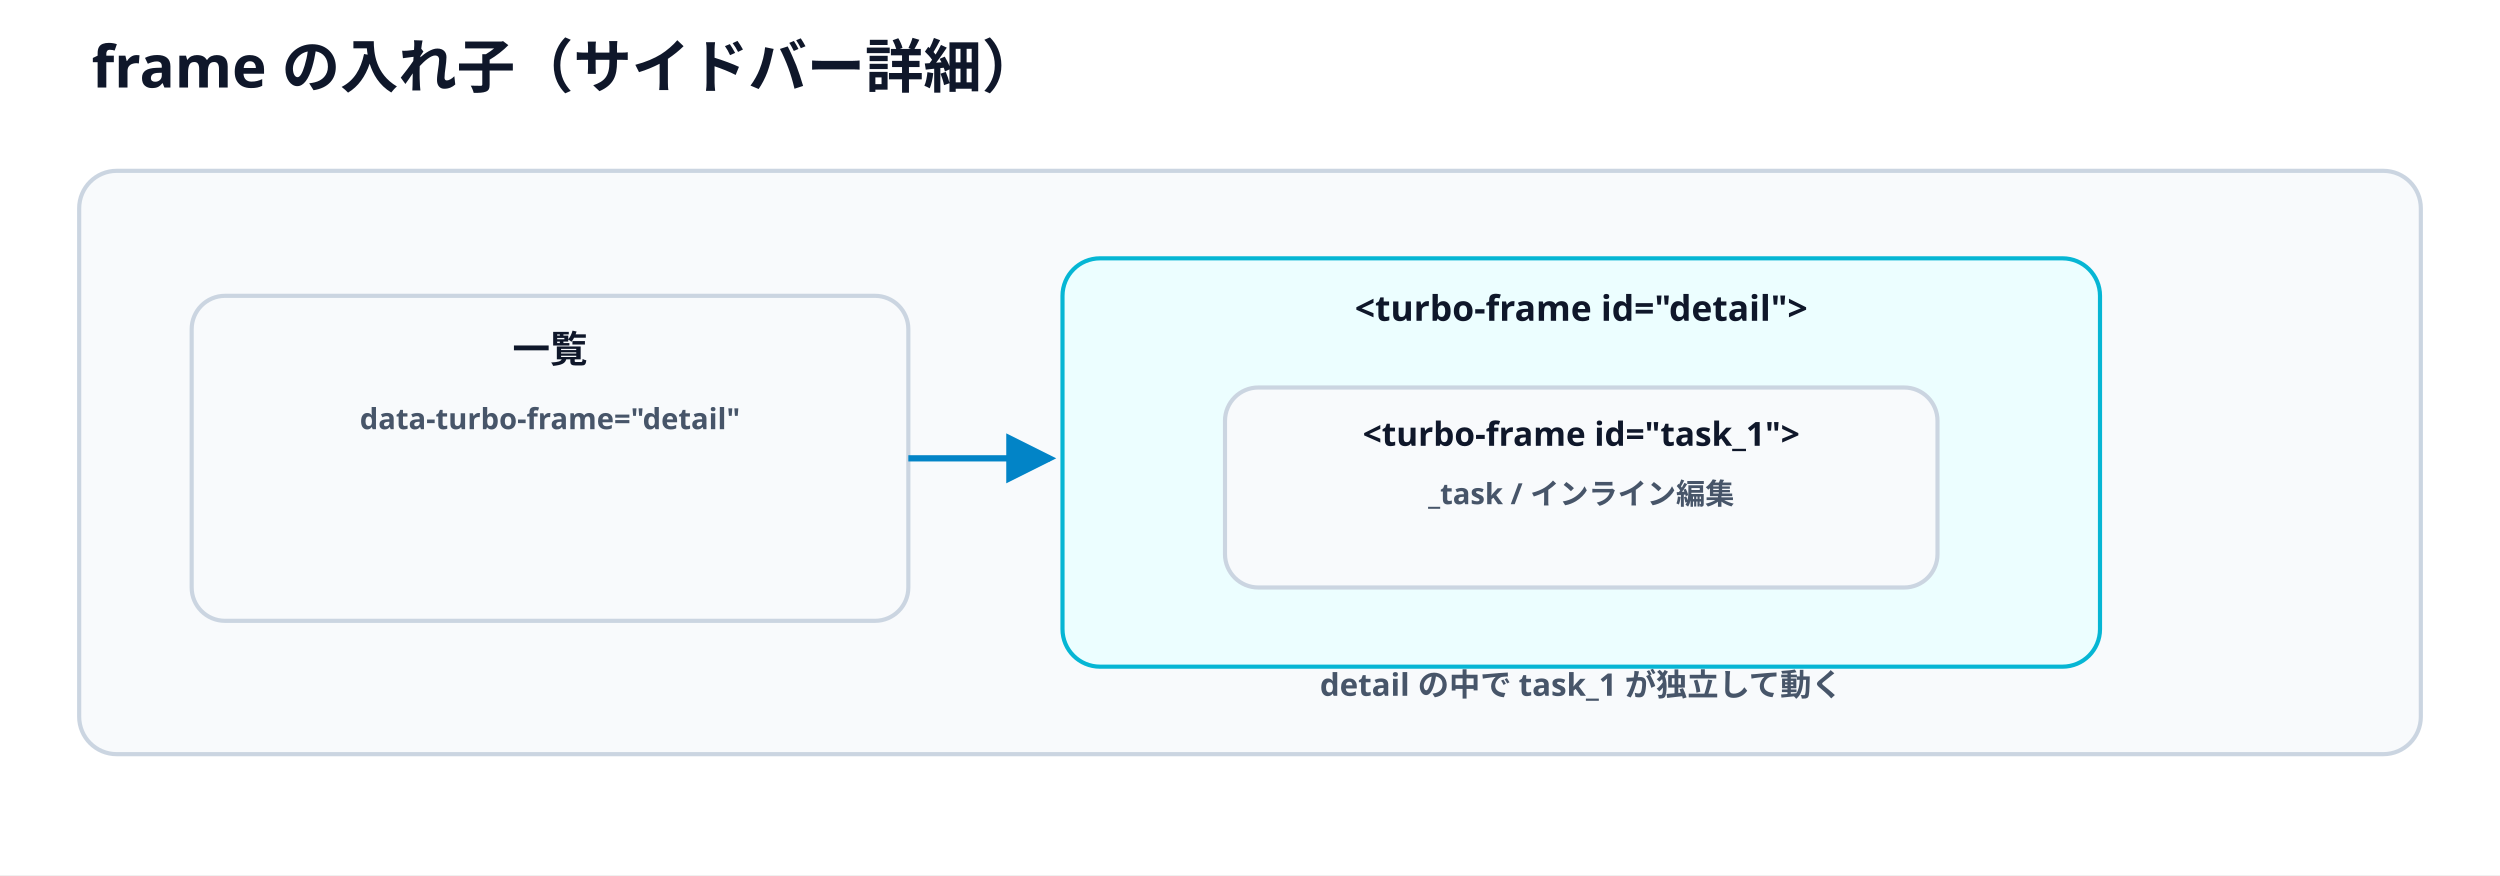
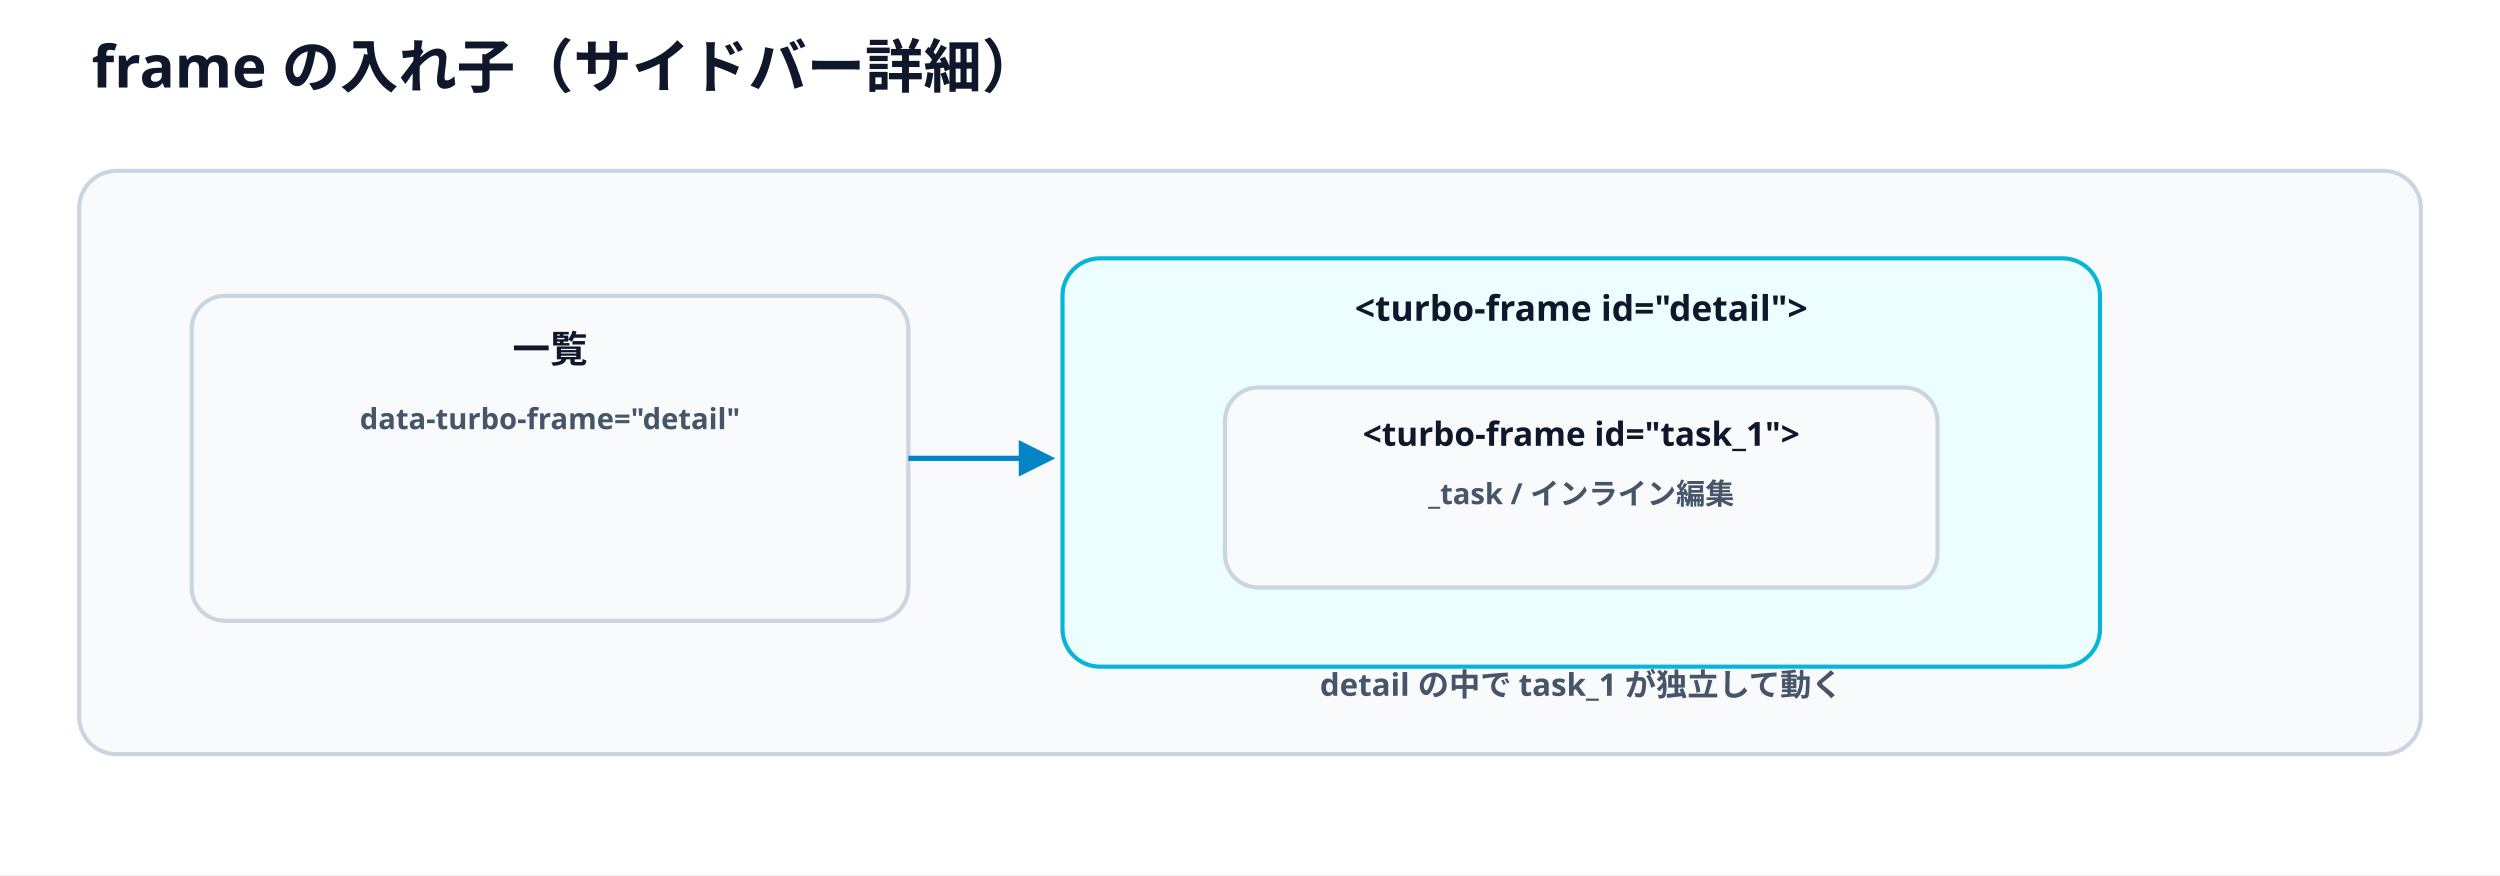
<svg xmlns="http://www.w3.org/2000/svg" width="1200" height="420" viewBox="0 0 1200 420" role="img" aria-labelledby="title desc">
  <defs>
-     <marker id="arrow" markerWidth="8" markerHeight="8" refX="7" refY="4" orient="auto">
-       <path d="M0,0 L8,4 L0,8 z" fill="#0284c7" />
+     <marker id="arrow" markerWidth="7" markerHeight="7" refX="6" refY="3.5" orient="auto">
+       <path d="M0,0 L7,3.5 L0,7 z" fill="#0284c7" />
    </marker>
  </defs>
  <rect width="1200" height="420" fill="#ffffff" />
  <style>
    .title { font: 700 28px 'Hiragino Sans', 'Yu Gothic', sans-serif; fill: #0f172a; }
    .small { font: 600 15px 'Hiragino Sans', 'Yu Gothic', sans-serif; fill: #475569; }
    .tiny { font: 500 13px 'Hiragino Sans', 'Yu Gothic', sans-serif; fill: #64748b; }
  </style>
  <text x="44" y="42" class="title">frame の入れ子（サイドバー詳細）</text>
  <rect x="38" y="82" width="1124" height="280" rx="18" fill="#f8fafc" stroke="#cbd5e1" stroke-width="2" />
  <rect x="92" y="142" width="344" height="156" rx="16" fill="#f8fafc" stroke="#cbd5e1" stroke-width="2" />
  <text x="264" y="174" text-anchor="middle" style="font: 700 18px 'Hiragino Sans', 'Yu Gothic', sans-serif; fill: #0f172a;">
    <tspan x="264" dy="0">一覧</tspan>
  </text>
  <text x="264" y="206" text-anchor="middle" style="font: 600 14px 'Hiragino Sans', 'Yu Gothic', sans-serif; fill: #475569;">
    <tspan x="264" dy="0">data-turbo-frame="detail"</tspan>
  </text>
  <rect x="510" y="124" width="498" height="196" rx="18" fill="#ecfeff" stroke="#06b6d4" stroke-width="2" />
  <text x="759" y="154" text-anchor="middle" style="font: 700 17px 'Hiragino Sans', 'Yu Gothic', sans-serif; fill: #0f172a;">
    <tspan x="759" dy="0">&lt;turbo-frame id="detail"&gt;</tspan>
  </text>
  <rect x="588" y="186" width="342" height="96" rx="16" fill="#f8fafc" stroke="#cbd5e1" stroke-width="2" />
  <text x="759" y="214" text-anchor="middle" style="font: 700 16px 'Hiragino Sans', 'Yu Gothic', sans-serif; fill: #0f172a;">
    <tspan x="759" dy="0">&lt;turbo-frame id="task_1"&gt;</tspan>
  </text>
  <text x="759" y="242" text-anchor="middle" style="font: 600 14px 'Hiragino Sans', 'Yu Gothic', sans-serif; fill: #475569;">
    <tspan x="759" dy="0">_task / インライン編集</tspan>
  </text>
-   <line x1="436" y1="220" x2="504" y2="220" stroke="#0284c7" stroke-width="3" fill="none" marker-end="url(#arrow)" />
+   <line x1="436" y1="220" x2="504" y2="220" stroke="#0284c7" stroke-width="2.5" fill="none" marker-end="url(#arrow)" />
  <text x="759" y="334" text-anchor="middle" style="font: 700 15px 'Hiragino Sans', 'Yu Gothic', sans-serif; fill: #475569;">
    <tspan x="759" dy="0">detail の中で task_1 が独立して動く</tspan>
  </text>
</svg>
